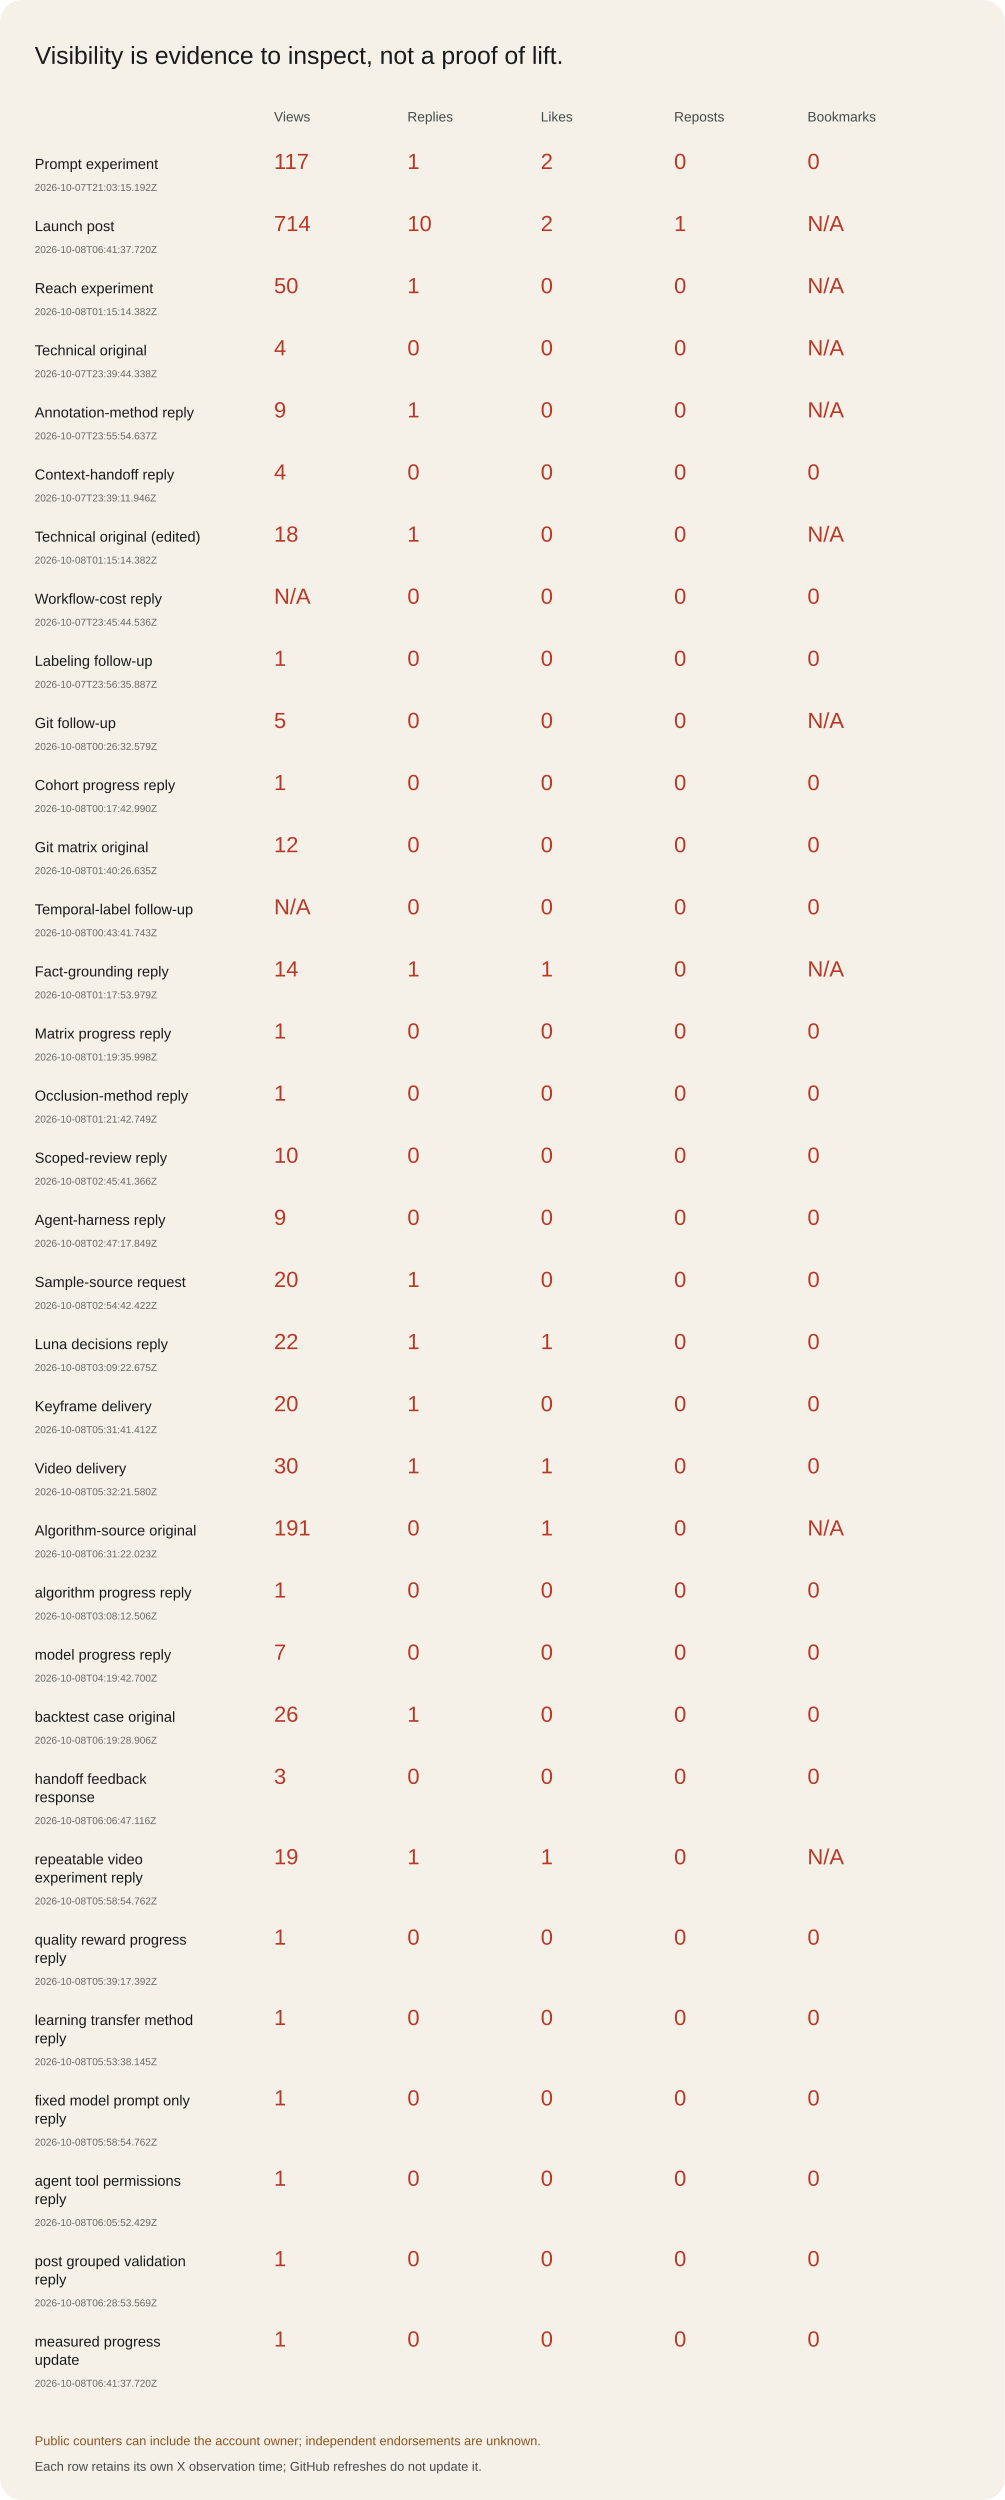
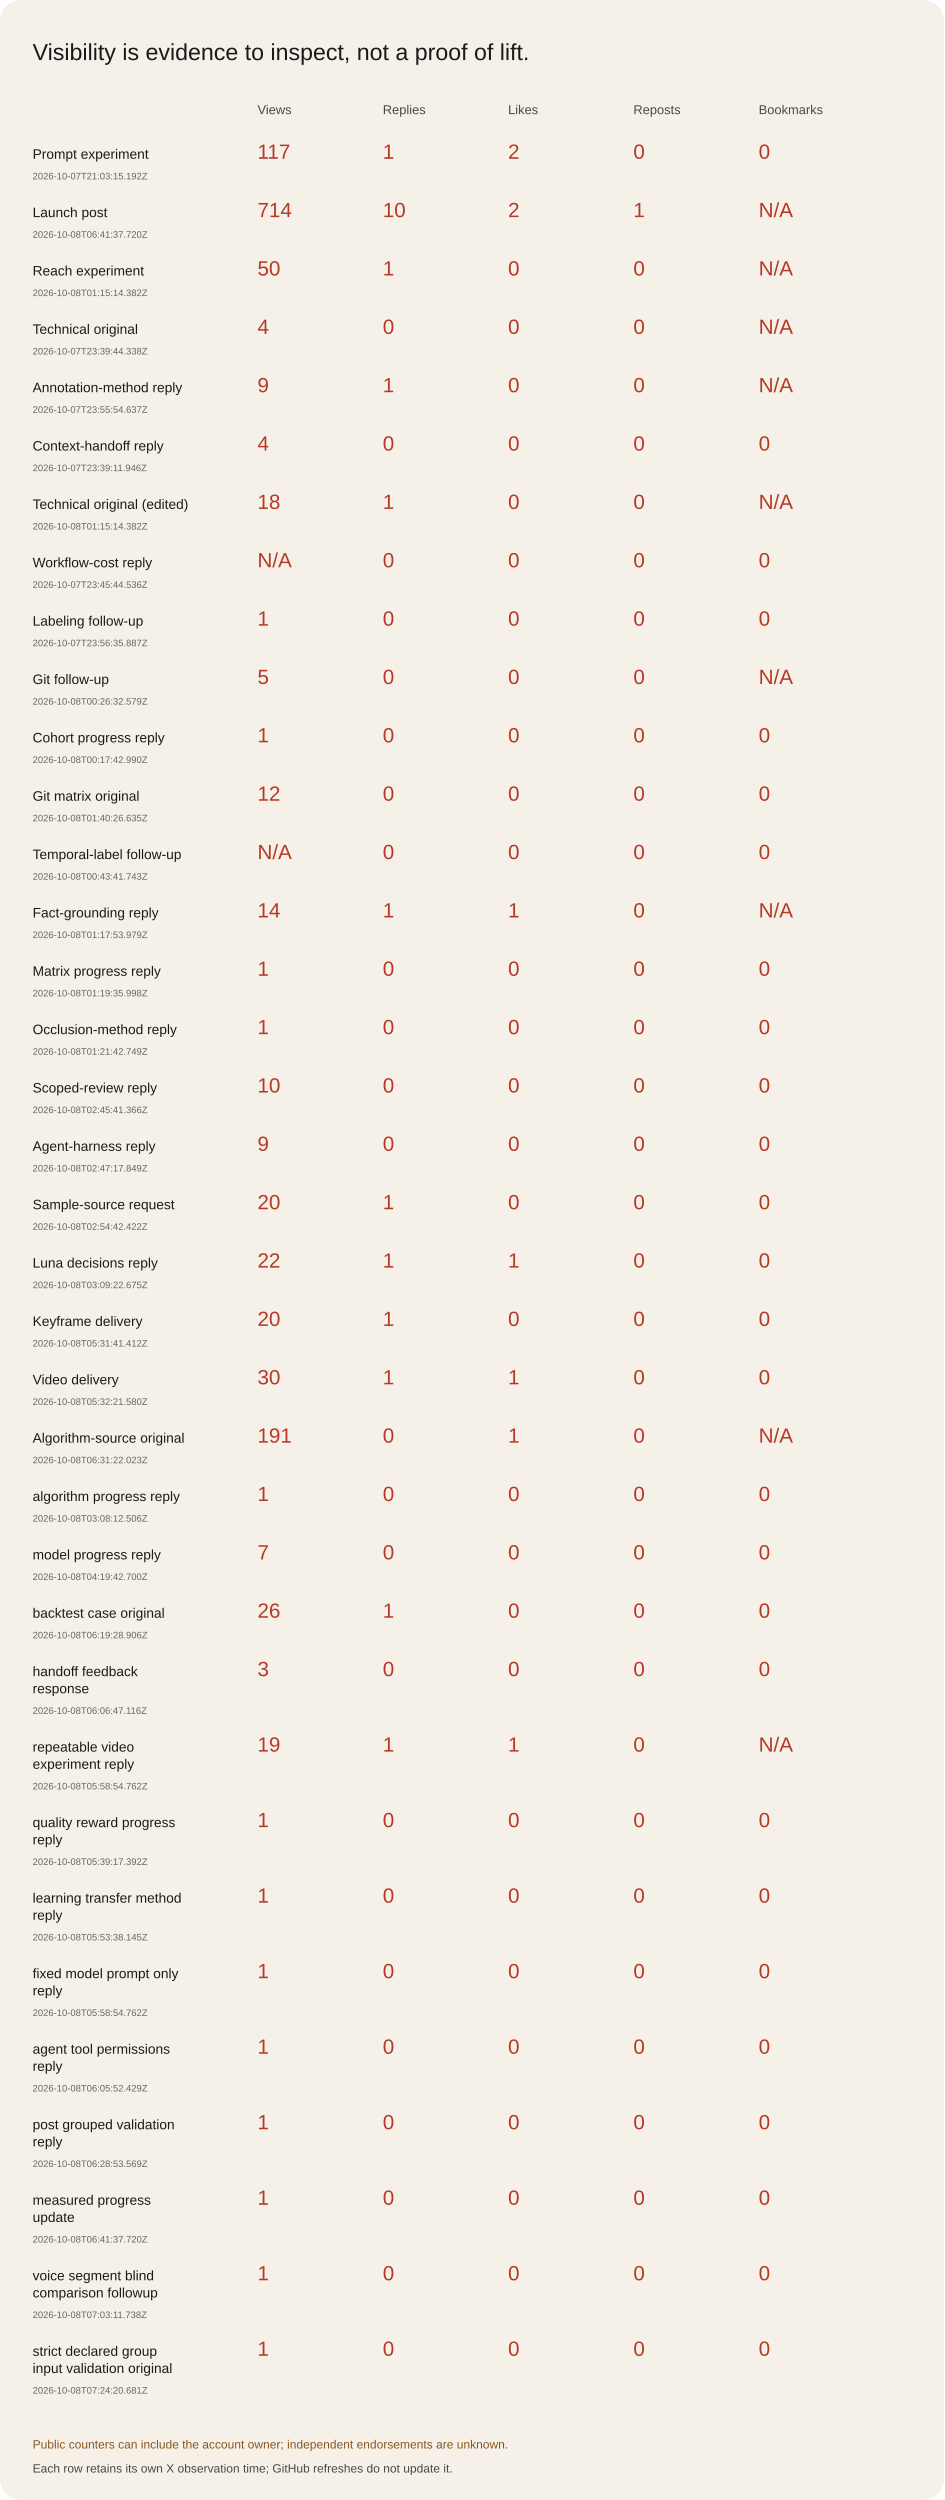
- <svg xmlns="http://www.w3.org/2000/svg" width="1100" height="2737" viewBox="0 0 1100 2737" role="img">
-   <rect width="1100" height="2737" rx="24" fill="#f5f1e9" />
+ <svg xmlns="http://www.w3.org/2000/svg" width="1100" height="2913" viewBox="0 0 1100 2913" role="img">
+   <rect width="1100" height="2913" rx="24" fill="#f5f1e9" />
  <g font-family="Arial, sans-serif">
    <text x="38" y="70" font-size="27" fill="#191b1b">Visibility is evidence to inspect, not a proof of lift.</text>
    <text x="300" y="133" font-size="15" fill="#454a48">Views</text>
    <text x="446" y="133" font-size="15" fill="#454a48">Replies</text>
    <text x="592" y="133" font-size="15" fill="#454a48">Likes</text>
    <text x="738" y="133" font-size="15" fill="#454a48">Reposts</text>
    <text x="884" y="133" font-size="15" fill="#454a48">Bookmarks</text>
    <svg x="38" y="166" width="244" height="43" viewBox="0 0 244 43" overflow="hidden">
      <text x="0" y="19" font-size="16" fill="#191b1b">Prompt experiment</text>
    </svg>
    <text x="300" y="185" font-size="24" fill="#b73825">117</text>
    <text x="446" y="185" font-size="24" fill="#b73825">1</text>
    <text x="592" y="185" font-size="24" fill="#b73825">2</text>
    <text x="738" y="185" font-size="24" fill="#b73825">0</text>
    <text x="884" y="185" font-size="24" fill="#b73825">0</text>
    <text x="38" y="209" font-size="11" fill="#636660">2026-10-07T21:03:15.192Z</text>
    <svg x="38" y="234" width="244" height="43" viewBox="0 0 244 43" overflow="hidden">
      <text x="0" y="19" font-size="16" fill="#191b1b">Launch post</text>
    </svg>
    <text x="300" y="253" font-size="24" fill="#b73825">714</text>
    <text x="446" y="253" font-size="24" fill="#b73825">10</text>
    <text x="592" y="253" font-size="24" fill="#b73825">2</text>
    <text x="738" y="253" font-size="24" fill="#b73825">1</text>
    <text x="884" y="253" font-size="24" fill="#b73825">N/A</text>
    <text x="38" y="277" font-size="11" fill="#636660">2026-10-08T06:41:37.720Z</text>
    <svg x="38" y="302" width="244" height="43" viewBox="0 0 244 43" overflow="hidden">
      <text x="0" y="19" font-size="16" fill="#191b1b">Reach experiment</text>
    </svg>
    <text x="300" y="321" font-size="24" fill="#b73825">50</text>
    <text x="446" y="321" font-size="24" fill="#b73825">1</text>
    <text x="592" y="321" font-size="24" fill="#b73825">0</text>
    <text x="738" y="321" font-size="24" fill="#b73825">0</text>
    <text x="884" y="321" font-size="24" fill="#b73825">N/A</text>
    <text x="38" y="345" font-size="11" fill="#636660">2026-10-08T01:15:14.382Z</text>
    <svg x="38" y="370" width="244" height="43" viewBox="0 0 244 43" overflow="hidden">
      <text x="0" y="19" font-size="16" fill="#191b1b">Technical original</text>
    </svg>
    <text x="300" y="389" font-size="24" fill="#b73825">4</text>
    <text x="446" y="389" font-size="24" fill="#b73825">0</text>
    <text x="592" y="389" font-size="24" fill="#b73825">0</text>
    <text x="738" y="389" font-size="24" fill="#b73825">0</text>
    <text x="884" y="389" font-size="24" fill="#b73825">N/A</text>
    <text x="38" y="413" font-size="11" fill="#636660">2026-10-07T23:39:44.338Z</text>
    <svg x="38" y="438" width="244" height="43" viewBox="0 0 244 43" overflow="hidden">
      <text x="0" y="19" font-size="16" fill="#191b1b">Annotation-method reply</text>
    </svg>
    <text x="300" y="457" font-size="24" fill="#b73825">9</text>
    <text x="446" y="457" font-size="24" fill="#b73825">1</text>
    <text x="592" y="457" font-size="24" fill="#b73825">0</text>
    <text x="738" y="457" font-size="24" fill="#b73825">0</text>
    <text x="884" y="457" font-size="24" fill="#b73825">N/A</text>
    <text x="38" y="481" font-size="11" fill="#636660">2026-10-07T23:55:54.637Z</text>
    <svg x="38" y="506" width="244" height="43" viewBox="0 0 244 43" overflow="hidden">
      <text x="0" y="19" font-size="16" fill="#191b1b">Context-handoff reply</text>
    </svg>
    <text x="300" y="525" font-size="24" fill="#b73825">4</text>
    <text x="446" y="525" font-size="24" fill="#b73825">0</text>
    <text x="592" y="525" font-size="24" fill="#b73825">0</text>
    <text x="738" y="525" font-size="24" fill="#b73825">0</text>
    <text x="884" y="525" font-size="24" fill="#b73825">0</text>
    <text x="38" y="549" font-size="11" fill="#636660">2026-10-07T23:39:11.946Z</text>
    <svg x="38" y="574" width="244" height="43" viewBox="0 0 244 43" overflow="hidden">
      <text x="0" y="19" font-size="16" fill="#191b1b">Technical original (edited)</text>
    </svg>
    <text x="300" y="593" font-size="24" fill="#b73825">18</text>
    <text x="446" y="593" font-size="24" fill="#b73825">1</text>
    <text x="592" y="593" font-size="24" fill="#b73825">0</text>
    <text x="738" y="593" font-size="24" fill="#b73825">0</text>
    <text x="884" y="593" font-size="24" fill="#b73825">N/A</text>
    <text x="38" y="617" font-size="11" fill="#636660">2026-10-08T01:15:14.382Z</text>
    <svg x="38" y="642" width="244" height="43" viewBox="0 0 244 43" overflow="hidden">
      <text x="0" y="19" font-size="16" fill="#191b1b">Workflow-cost reply</text>
    </svg>
    <text x="300" y="661" font-size="24" fill="#b73825">N/A</text>
    <text x="446" y="661" font-size="24" fill="#b73825">0</text>
    <text x="592" y="661" font-size="24" fill="#b73825">0</text>
    <text x="738" y="661" font-size="24" fill="#b73825">0</text>
    <text x="884" y="661" font-size="24" fill="#b73825">0</text>
    <text x="38" y="685" font-size="11" fill="#636660">2026-10-07T23:45:44.536Z</text>
    <svg x="38" y="710" width="244" height="43" viewBox="0 0 244 43" overflow="hidden">
      <text x="0" y="19" font-size="16" fill="#191b1b">Labeling follow-up</text>
    </svg>
    <text x="300" y="729" font-size="24" fill="#b73825">1</text>
    <text x="446" y="729" font-size="24" fill="#b73825">0</text>
    <text x="592" y="729" font-size="24" fill="#b73825">0</text>
    <text x="738" y="729" font-size="24" fill="#b73825">0</text>
    <text x="884" y="729" font-size="24" fill="#b73825">0</text>
    <text x="38" y="753" font-size="11" fill="#636660">2026-10-07T23:56:35.887Z</text>
    <svg x="38" y="778" width="244" height="43" viewBox="0 0 244 43" overflow="hidden">
      <text x="0" y="19" font-size="16" fill="#191b1b">Git follow-up</text>
    </svg>
    <text x="300" y="797" font-size="24" fill="#b73825">5</text>
    <text x="446" y="797" font-size="24" fill="#b73825">0</text>
    <text x="592" y="797" font-size="24" fill="#b73825">0</text>
    <text x="738" y="797" font-size="24" fill="#b73825">0</text>
    <text x="884" y="797" font-size="24" fill="#b73825">N/A</text>
    <text x="38" y="821" font-size="11" fill="#636660">2026-10-08T00:26:32.579Z</text>
    <svg x="38" y="846" width="244" height="43" viewBox="0 0 244 43" overflow="hidden">
      <text x="0" y="19" font-size="16" fill="#191b1b">Cohort progress reply</text>
    </svg>
    <text x="300" y="865" font-size="24" fill="#b73825">1</text>
    <text x="446" y="865" font-size="24" fill="#b73825">0</text>
    <text x="592" y="865" font-size="24" fill="#b73825">0</text>
    <text x="738" y="865" font-size="24" fill="#b73825">0</text>
    <text x="884" y="865" font-size="24" fill="#b73825">0</text>
    <text x="38" y="889" font-size="11" fill="#636660">2026-10-08T00:17:42.990Z</text>
    <svg x="38" y="914" width="244" height="43" viewBox="0 0 244 43" overflow="hidden">
      <text x="0" y="19" font-size="16" fill="#191b1b">Git matrix original</text>
    </svg>
    <text x="300" y="933" font-size="24" fill="#b73825">12</text>
    <text x="446" y="933" font-size="24" fill="#b73825">0</text>
    <text x="592" y="933" font-size="24" fill="#b73825">0</text>
    <text x="738" y="933" font-size="24" fill="#b73825">0</text>
    <text x="884" y="933" font-size="24" fill="#b73825">0</text>
    <text x="38" y="957" font-size="11" fill="#636660">2026-10-08T01:40:26.635Z</text>
    <svg x="38" y="982" width="244" height="43" viewBox="0 0 244 43" overflow="hidden">
      <text x="0" y="19" font-size="16" fill="#191b1b">Temporal-label follow-up</text>
    </svg>
    <text x="300" y="1001" font-size="24" fill="#b73825">N/A</text>
    <text x="446" y="1001" font-size="24" fill="#b73825">0</text>
    <text x="592" y="1001" font-size="24" fill="#b73825">0</text>
    <text x="738" y="1001" font-size="24" fill="#b73825">0</text>
    <text x="884" y="1001" font-size="24" fill="#b73825">0</text>
    <text x="38" y="1025" font-size="11" fill="#636660">2026-10-08T00:43:41.743Z</text>
    <svg x="38" y="1050" width="244" height="43" viewBox="0 0 244 43" overflow="hidden">
      <text x="0" y="19" font-size="16" fill="#191b1b">Fact-grounding reply</text>
    </svg>
    <text x="300" y="1069" font-size="24" fill="#b73825">14</text>
    <text x="446" y="1069" font-size="24" fill="#b73825">1</text>
    <text x="592" y="1069" font-size="24" fill="#b73825">1</text>
    <text x="738" y="1069" font-size="24" fill="#b73825">0</text>
    <text x="884" y="1069" font-size="24" fill="#b73825">N/A</text>
    <text x="38" y="1093" font-size="11" fill="#636660">2026-10-08T01:17:53.979Z</text>
    <svg x="38" y="1118" width="244" height="43" viewBox="0 0 244 43" overflow="hidden">
      <text x="0" y="19" font-size="16" fill="#191b1b">Matrix progress reply</text>
    </svg>
    <text x="300" y="1137" font-size="24" fill="#b73825">1</text>
    <text x="446" y="1137" font-size="24" fill="#b73825">0</text>
    <text x="592" y="1137" font-size="24" fill="#b73825">0</text>
    <text x="738" y="1137" font-size="24" fill="#b73825">0</text>
    <text x="884" y="1137" font-size="24" fill="#b73825">0</text>
    <text x="38" y="1161" font-size="11" fill="#636660">2026-10-08T01:19:35.998Z</text>
    <svg x="38" y="1186" width="244" height="43" viewBox="0 0 244 43" overflow="hidden">
      <text x="0" y="19" font-size="16" fill="#191b1b">Occlusion-method reply</text>
    </svg>
    <text x="300" y="1205" font-size="24" fill="#b73825">1</text>
    <text x="446" y="1205" font-size="24" fill="#b73825">0</text>
    <text x="592" y="1205" font-size="24" fill="#b73825">0</text>
    <text x="738" y="1205" font-size="24" fill="#b73825">0</text>
    <text x="884" y="1205" font-size="24" fill="#b73825">0</text>
    <text x="38" y="1229" font-size="11" fill="#636660">2026-10-08T01:21:42.749Z</text>
    <svg x="38" y="1254" width="244" height="43" viewBox="0 0 244 43" overflow="hidden">
      <text x="0" y="19" font-size="16" fill="#191b1b">Scoped-review reply</text>
    </svg>
    <text x="300" y="1273" font-size="24" fill="#b73825">10</text>
    <text x="446" y="1273" font-size="24" fill="#b73825">0</text>
    <text x="592" y="1273" font-size="24" fill="#b73825">0</text>
    <text x="738" y="1273" font-size="24" fill="#b73825">0</text>
    <text x="884" y="1273" font-size="24" fill="#b73825">0</text>
    <text x="38" y="1297" font-size="11" fill="#636660">2026-10-08T02:45:41.366Z</text>
    <svg x="38" y="1322" width="244" height="43" viewBox="0 0 244 43" overflow="hidden">
      <text x="0" y="19" font-size="16" fill="#191b1b">Agent-harness reply</text>
    </svg>
    <text x="300" y="1341" font-size="24" fill="#b73825">9</text>
    <text x="446" y="1341" font-size="24" fill="#b73825">0</text>
    <text x="592" y="1341" font-size="24" fill="#b73825">0</text>
    <text x="738" y="1341" font-size="24" fill="#b73825">0</text>
    <text x="884" y="1341" font-size="24" fill="#b73825">0</text>
    <text x="38" y="1365" font-size="11" fill="#636660">2026-10-08T02:47:17.849Z</text>
    <svg x="38" y="1390" width="244" height="43" viewBox="0 0 244 43" overflow="hidden">
      <text x="0" y="19" font-size="16" fill="#191b1b">Sample-source request</text>
    </svg>
    <text x="300" y="1409" font-size="24" fill="#b73825">20</text>
    <text x="446" y="1409" font-size="24" fill="#b73825">1</text>
    <text x="592" y="1409" font-size="24" fill="#b73825">0</text>
    <text x="738" y="1409" font-size="24" fill="#b73825">0</text>
    <text x="884" y="1409" font-size="24" fill="#b73825">0</text>
    <text x="38" y="1433" font-size="11" fill="#636660">2026-10-08T02:54:42.422Z</text>
    <svg x="38" y="1458" width="244" height="43" viewBox="0 0 244 43" overflow="hidden">
      <text x="0" y="19" font-size="16" fill="#191b1b">Luna decisions reply</text>
    </svg>
    <text x="300" y="1477" font-size="24" fill="#b73825">22</text>
    <text x="446" y="1477" font-size="24" fill="#b73825">1</text>
    <text x="592" y="1477" font-size="24" fill="#b73825">1</text>
    <text x="738" y="1477" font-size="24" fill="#b73825">0</text>
    <text x="884" y="1477" font-size="24" fill="#b73825">0</text>
    <text x="38" y="1501" font-size="11" fill="#636660">2026-10-08T03:09:22.675Z</text>
    <svg x="38" y="1526" width="244" height="43" viewBox="0 0 244 43" overflow="hidden">
      <text x="0" y="19" font-size="16" fill="#191b1b">Keyframe delivery</text>
    </svg>
    <text x="300" y="1545" font-size="24" fill="#b73825">20</text>
    <text x="446" y="1545" font-size="24" fill="#b73825">1</text>
    <text x="592" y="1545" font-size="24" fill="#b73825">0</text>
    <text x="738" y="1545" font-size="24" fill="#b73825">0</text>
    <text x="884" y="1545" font-size="24" fill="#b73825">0</text>
    <text x="38" y="1569" font-size="11" fill="#636660">2026-10-08T05:31:41.412Z</text>
    <svg x="38" y="1594" width="244" height="43" viewBox="0 0 244 43" overflow="hidden">
      <text x="0" y="19" font-size="16" fill="#191b1b">Video delivery</text>
    </svg>
    <text x="300" y="1613" font-size="24" fill="#b73825">30</text>
    <text x="446" y="1613" font-size="24" fill="#b73825">1</text>
    <text x="592" y="1613" font-size="24" fill="#b73825">1</text>
    <text x="738" y="1613" font-size="24" fill="#b73825">0</text>
    <text x="884" y="1613" font-size="24" fill="#b73825">0</text>
    <text x="38" y="1637" font-size="11" fill="#636660">2026-10-08T05:32:21.580Z</text>
    <svg x="38" y="1662" width="244" height="43" viewBox="0 0 244 43" overflow="hidden">
      <text x="0" y="19" font-size="16" fill="#191b1b">Algorithm-source original</text>
    </svg>
    <text x="300" y="1681" font-size="24" fill="#b73825">191</text>
    <text x="446" y="1681" font-size="24" fill="#b73825">0</text>
    <text x="592" y="1681" font-size="24" fill="#b73825">1</text>
    <text x="738" y="1681" font-size="24" fill="#b73825">0</text>
    <text x="884" y="1681" font-size="24" fill="#b73825">N/A</text>
    <text x="38" y="1705" font-size="11" fill="#636660">2026-10-08T06:31:22.023Z</text>
    <svg x="38" y="1730" width="244" height="43" viewBox="0 0 244 43" overflow="hidden">
      <text x="0" y="19" font-size="16" fill="#191b1b">algorithm progress reply</text>
    </svg>
    <text x="300" y="1749" font-size="24" fill="#b73825">1</text>
    <text x="446" y="1749" font-size="24" fill="#b73825">0</text>
    <text x="592" y="1749" font-size="24" fill="#b73825">0</text>
    <text x="738" y="1749" font-size="24" fill="#b73825">0</text>
    <text x="884" y="1749" font-size="24" fill="#b73825">0</text>
    <text x="38" y="1773" font-size="11" fill="#636660">2026-10-08T03:08:12.506Z</text>
    <svg x="38" y="1798" width="244" height="43" viewBox="0 0 244 43" overflow="hidden">
      <text x="0" y="19" font-size="16" fill="#191b1b">model progress reply</text>
    </svg>
    <text x="300" y="1817" font-size="24" fill="#b73825">7</text>
    <text x="446" y="1817" font-size="24" fill="#b73825">0</text>
    <text x="592" y="1817" font-size="24" fill="#b73825">0</text>
    <text x="738" y="1817" font-size="24" fill="#b73825">0</text>
    <text x="884" y="1817" font-size="24" fill="#b73825">0</text>
    <text x="38" y="1841" font-size="11" fill="#636660">2026-10-08T04:19:42.700Z</text>
    <svg x="38" y="1866" width="244" height="43" viewBox="0 0 244 43" overflow="hidden">
      <text x="0" y="19" font-size="16" fill="#191b1b">backtest case original</text>
    </svg>
    <text x="300" y="1885" font-size="24" fill="#b73825">26</text>
    <text x="446" y="1885" font-size="24" fill="#b73825">1</text>
    <text x="592" y="1885" font-size="24" fill="#b73825">0</text>
    <text x="738" y="1885" font-size="24" fill="#b73825">0</text>
    <text x="884" y="1885" font-size="24" fill="#b73825">0</text>
    <text x="38" y="1909" font-size="11" fill="#636660">2026-10-08T06:19:28.906Z</text>
    <svg x="38" y="1934" width="244" height="43" viewBox="0 0 244 43" overflow="hidden">
      <text x="0" y="19" font-size="16" fill="#191b1b">handoff feedback</text>
      <text x="0" y="39" font-size="16" fill="#191b1b">response</text>
    </svg>
    <text x="300" y="1953" font-size="24" fill="#b73825">3</text>
    <text x="446" y="1953" font-size="24" fill="#b73825">0</text>
    <text x="592" y="1953" font-size="24" fill="#b73825">0</text>
    <text x="738" y="1953" font-size="24" fill="#b73825">0</text>
    <text x="884" y="1953" font-size="24" fill="#b73825">0</text>
    <text x="38" y="1997" font-size="11" fill="#636660">2026-10-08T06:06:47.116Z</text>
    <svg x="38" y="2022" width="244" height="43" viewBox="0 0 244 43" overflow="hidden">
      <text x="0" y="19" font-size="16" fill="#191b1b">repeatable video</text>
      <text x="0" y="39" font-size="16" fill="#191b1b">experiment reply</text>
    </svg>
    <text x="300" y="2041" font-size="24" fill="#b73825">19</text>
    <text x="446" y="2041" font-size="24" fill="#b73825">1</text>
    <text x="592" y="2041" font-size="24" fill="#b73825">1</text>
    <text x="738" y="2041" font-size="24" fill="#b73825">0</text>
    <text x="884" y="2041" font-size="24" fill="#b73825">N/A</text>
    <text x="38" y="2085" font-size="11" fill="#636660">2026-10-08T05:58:54.762Z</text>
    <svg x="38" y="2110" width="244" height="43" viewBox="0 0 244 43" overflow="hidden">
      <text x="0" y="19" font-size="16" fill="#191b1b">quality reward progress</text>
      <text x="0" y="39" font-size="16" fill="#191b1b">reply</text>
    </svg>
    <text x="300" y="2129" font-size="24" fill="#b73825">1</text>
    <text x="446" y="2129" font-size="24" fill="#b73825">0</text>
    <text x="592" y="2129" font-size="24" fill="#b73825">0</text>
    <text x="738" y="2129" font-size="24" fill="#b73825">0</text>
    <text x="884" y="2129" font-size="24" fill="#b73825">0</text>
    <text x="38" y="2173" font-size="11" fill="#636660">2026-10-08T05:39:17.392Z</text>
    <svg x="38" y="2198" width="244" height="43" viewBox="0 0 244 43" overflow="hidden">
      <text x="0" y="19" font-size="16" fill="#191b1b">learning transfer method</text>
      <text x="0" y="39" font-size="16" fill="#191b1b">reply</text>
    </svg>
    <text x="300" y="2217" font-size="24" fill="#b73825">1</text>
    <text x="446" y="2217" font-size="24" fill="#b73825">0</text>
    <text x="592" y="2217" font-size="24" fill="#b73825">0</text>
    <text x="738" y="2217" font-size="24" fill="#b73825">0</text>
    <text x="884" y="2217" font-size="24" fill="#b73825">0</text>
    <text x="38" y="2261" font-size="11" fill="#636660">2026-10-08T05:53:38.145Z</text>
    <svg x="38" y="2286" width="244" height="43" viewBox="0 0 244 43" overflow="hidden">
      <text x="0" y="19" font-size="16" fill="#191b1b">fixed model prompt only</text>
      <text x="0" y="39" font-size="16" fill="#191b1b">reply</text>
    </svg>
    <text x="300" y="2305" font-size="24" fill="#b73825">1</text>
    <text x="446" y="2305" font-size="24" fill="#b73825">0</text>
    <text x="592" y="2305" font-size="24" fill="#b73825">0</text>
    <text x="738" y="2305" font-size="24" fill="#b73825">0</text>
    <text x="884" y="2305" font-size="24" fill="#b73825">0</text>
    <text x="38" y="2349" font-size="11" fill="#636660">2026-10-08T05:58:54.762Z</text>
    <svg x="38" y="2374" width="244" height="43" viewBox="0 0 244 43" overflow="hidden">
      <text x="0" y="19" font-size="16" fill="#191b1b">agent tool permissions</text>
      <text x="0" y="39" font-size="16" fill="#191b1b">reply</text>
    </svg>
    <text x="300" y="2393" font-size="24" fill="#b73825">1</text>
    <text x="446" y="2393" font-size="24" fill="#b73825">0</text>
    <text x="592" y="2393" font-size="24" fill="#b73825">0</text>
    <text x="738" y="2393" font-size="24" fill="#b73825">0</text>
    <text x="884" y="2393" font-size="24" fill="#b73825">0</text>
    <text x="38" y="2437" font-size="11" fill="#636660">2026-10-08T06:05:52.429Z</text>
    <svg x="38" y="2462" width="244" height="43" viewBox="0 0 244 43" overflow="hidden">
      <text x="0" y="19" font-size="16" fill="#191b1b">post grouped validation</text>
      <text x="0" y="39" font-size="16" fill="#191b1b">reply</text>
    </svg>
    <text x="300" y="2481" font-size="24" fill="#b73825">1</text>
    <text x="446" y="2481" font-size="24" fill="#b73825">0</text>
    <text x="592" y="2481" font-size="24" fill="#b73825">0</text>
    <text x="738" y="2481" font-size="24" fill="#b73825">0</text>
    <text x="884" y="2481" font-size="24" fill="#b73825">0</text>
    <text x="38" y="2525" font-size="11" fill="#636660">2026-10-08T06:28:53.569Z</text>
    <svg x="38" y="2550" width="244" height="43" viewBox="0 0 244 43" overflow="hidden">
      <text x="0" y="19" font-size="16" fill="#191b1b">measured progress</text>
      <text x="0" y="39" font-size="16" fill="#191b1b">update</text>
    </svg>
    <text x="300" y="2569" font-size="24" fill="#b73825">1</text>
    <text x="446" y="2569" font-size="24" fill="#b73825">0</text>
    <text x="592" y="2569" font-size="24" fill="#b73825">0</text>
    <text x="738" y="2569" font-size="24" fill="#b73825">0</text>
    <text x="884" y="2569" font-size="24" fill="#b73825">0</text>
    <text x="38" y="2613" font-size="11" fill="#636660">2026-10-08T06:41:37.720Z</text>
-     <text x="38" y="2677" font-size="14" fill="#8b5520">Public counters can include the account owner; independent endorsements are unknown.</text>
-     <text x="38" y="2705" font-size="14" fill="#454a48">Each row retains its own X observation time; GitHub refreshes do not update it.</text>
+     <svg x="38" y="2638" width="244" height="43" viewBox="0 0 244 43" overflow="hidden">
+       <text x="0" y="19" font-size="16" fill="#191b1b">voice segment blind</text>
+       <text x="0" y="39" font-size="16" fill="#191b1b">comparison followup</text>
+     </svg>
+     <text x="300" y="2657" font-size="24" fill="#b73825">1</text>
+     <text x="446" y="2657" font-size="24" fill="#b73825">0</text>
+     <text x="592" y="2657" font-size="24" fill="#b73825">0</text>
+     <text x="738" y="2657" font-size="24" fill="#b73825">0</text>
+     <text x="884" y="2657" font-size="24" fill="#b73825">0</text>
+     <text x="38" y="2701" font-size="11" fill="#636660">2026-10-08T07:03:11.738Z</text>
+     <svg x="38" y="2726" width="244" height="43" viewBox="0 0 244 43" overflow="hidden">
+       <text x="0" y="19" font-size="16" fill="#191b1b">strict declared group</text>
+       <text x="0" y="39" font-size="16" fill="#191b1b">input validation original</text>
+     </svg>
+     <text x="300" y="2745" font-size="24" fill="#b73825">1</text>
+     <text x="446" y="2745" font-size="24" fill="#b73825">0</text>
+     <text x="592" y="2745" font-size="24" fill="#b73825">0</text>
+     <text x="738" y="2745" font-size="24" fill="#b73825">0</text>
+     <text x="884" y="2745" font-size="24" fill="#b73825">0</text>
+     <text x="38" y="2789" font-size="11" fill="#636660">2026-10-08T07:24:20.681Z</text>
+     <text x="38" y="2853" font-size="14" fill="#8b5520">Public counters can include the account owner; independent endorsements are unknown.</text>
+     <text x="38" y="2881" font-size="14" fill="#454a48">Each row retains its own X observation time; GitHub refreshes do not update it.</text>
  </g>
</svg>
